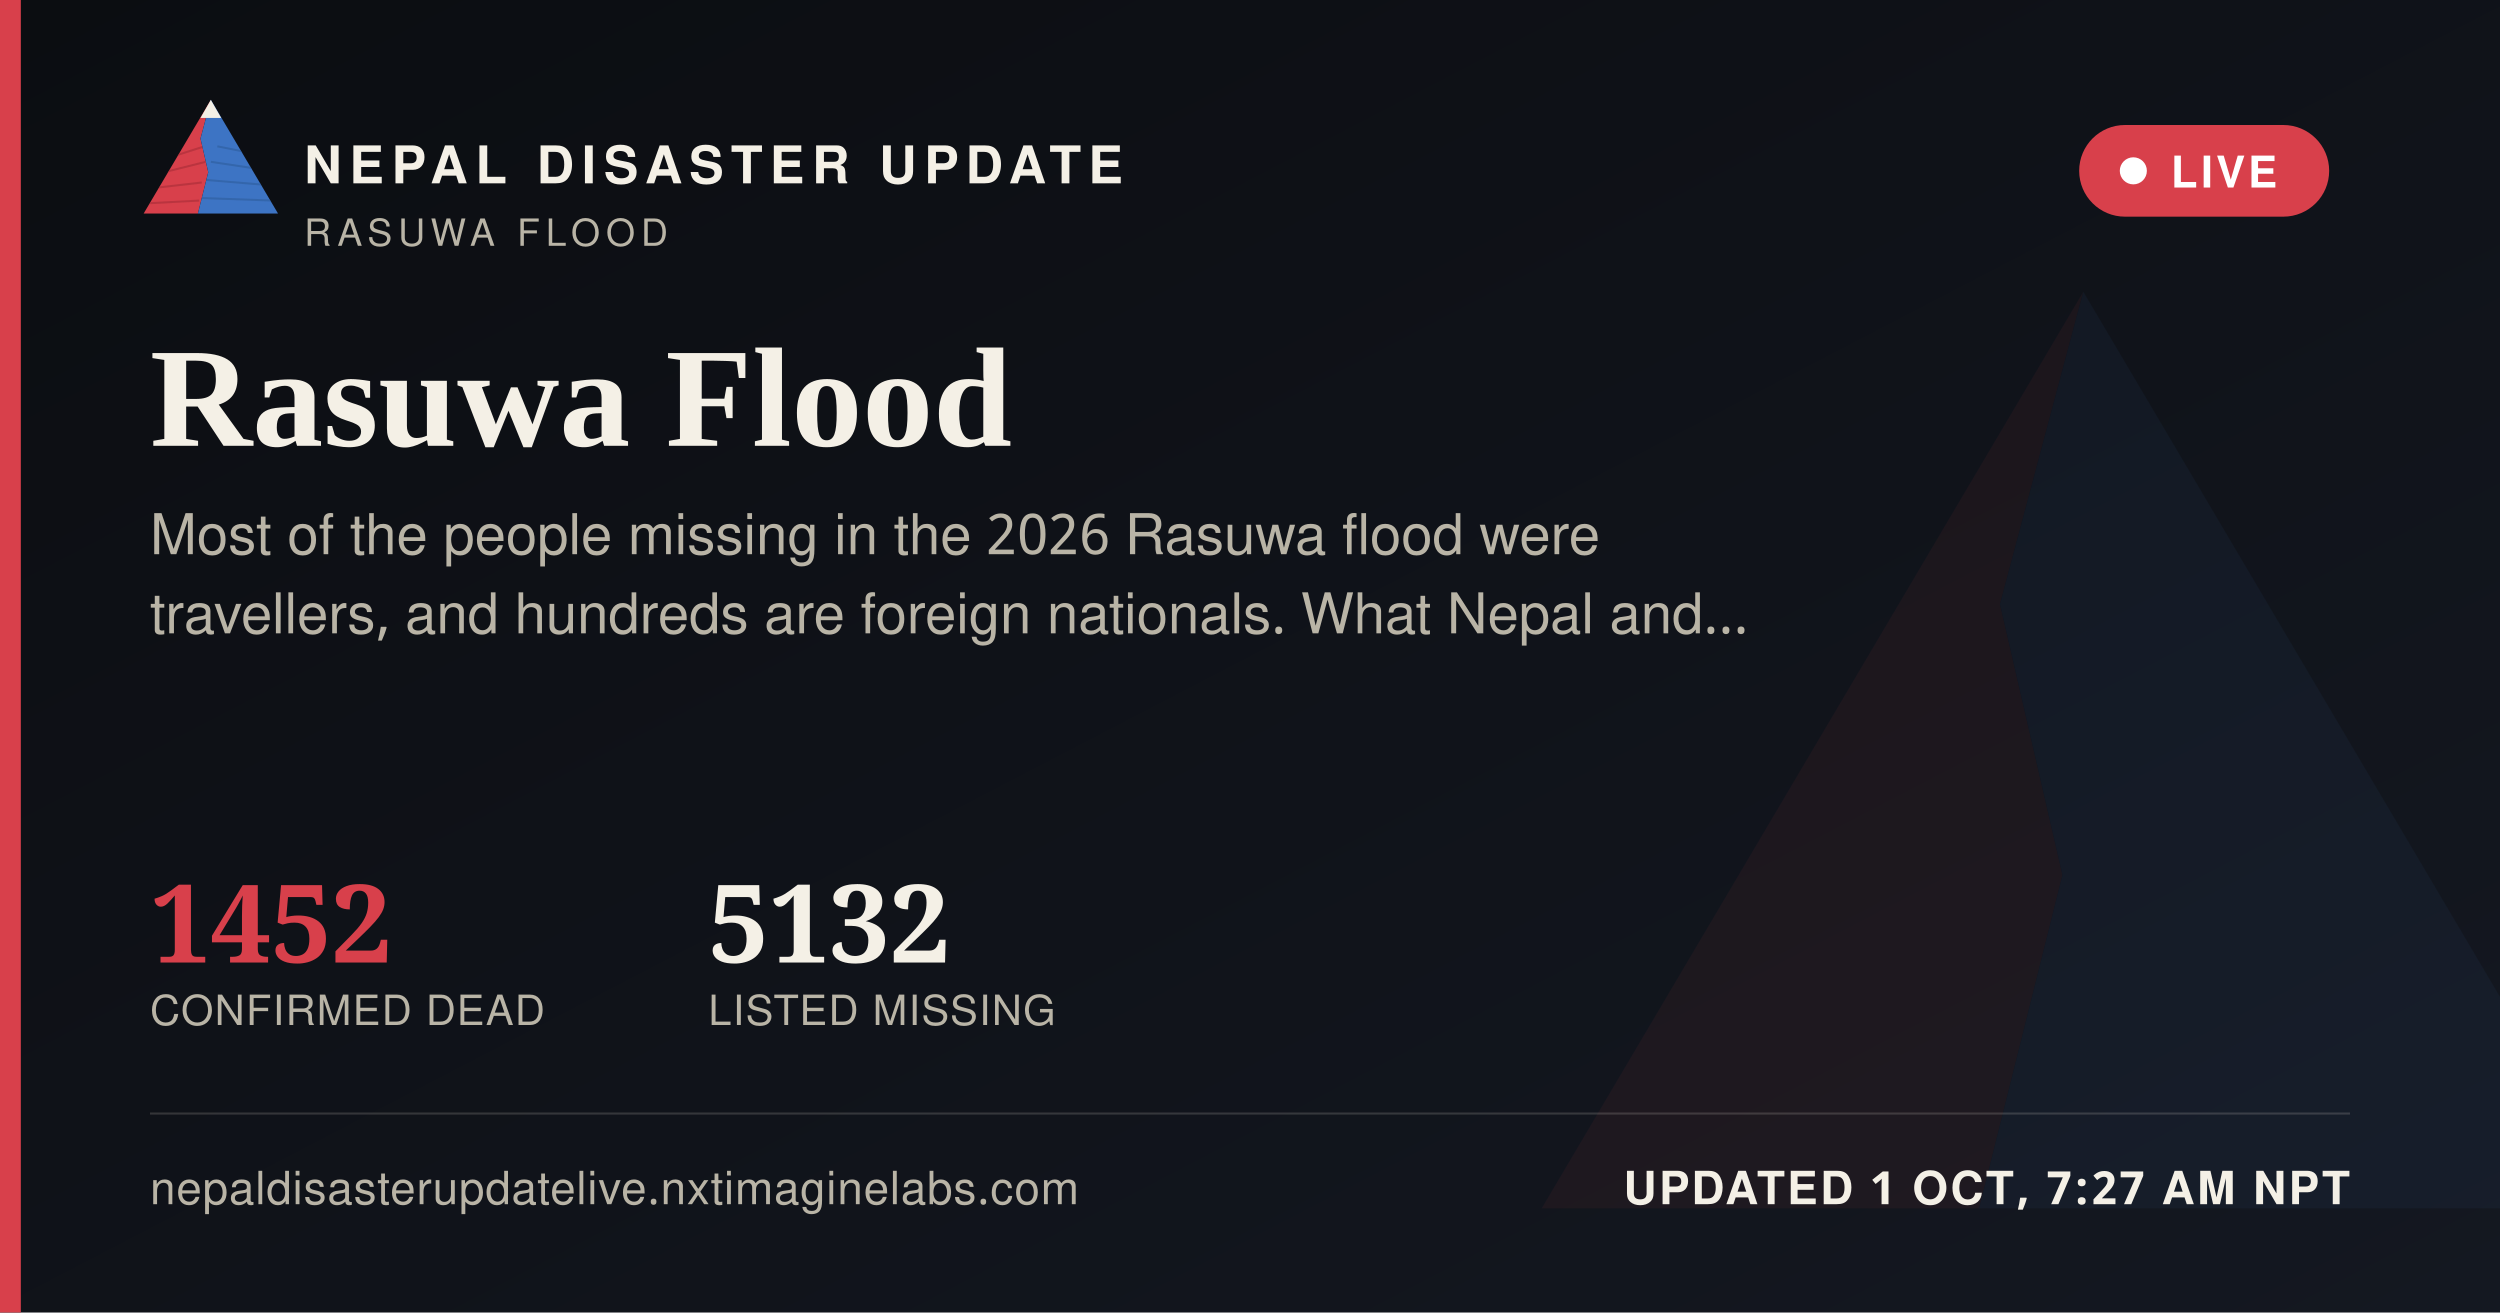
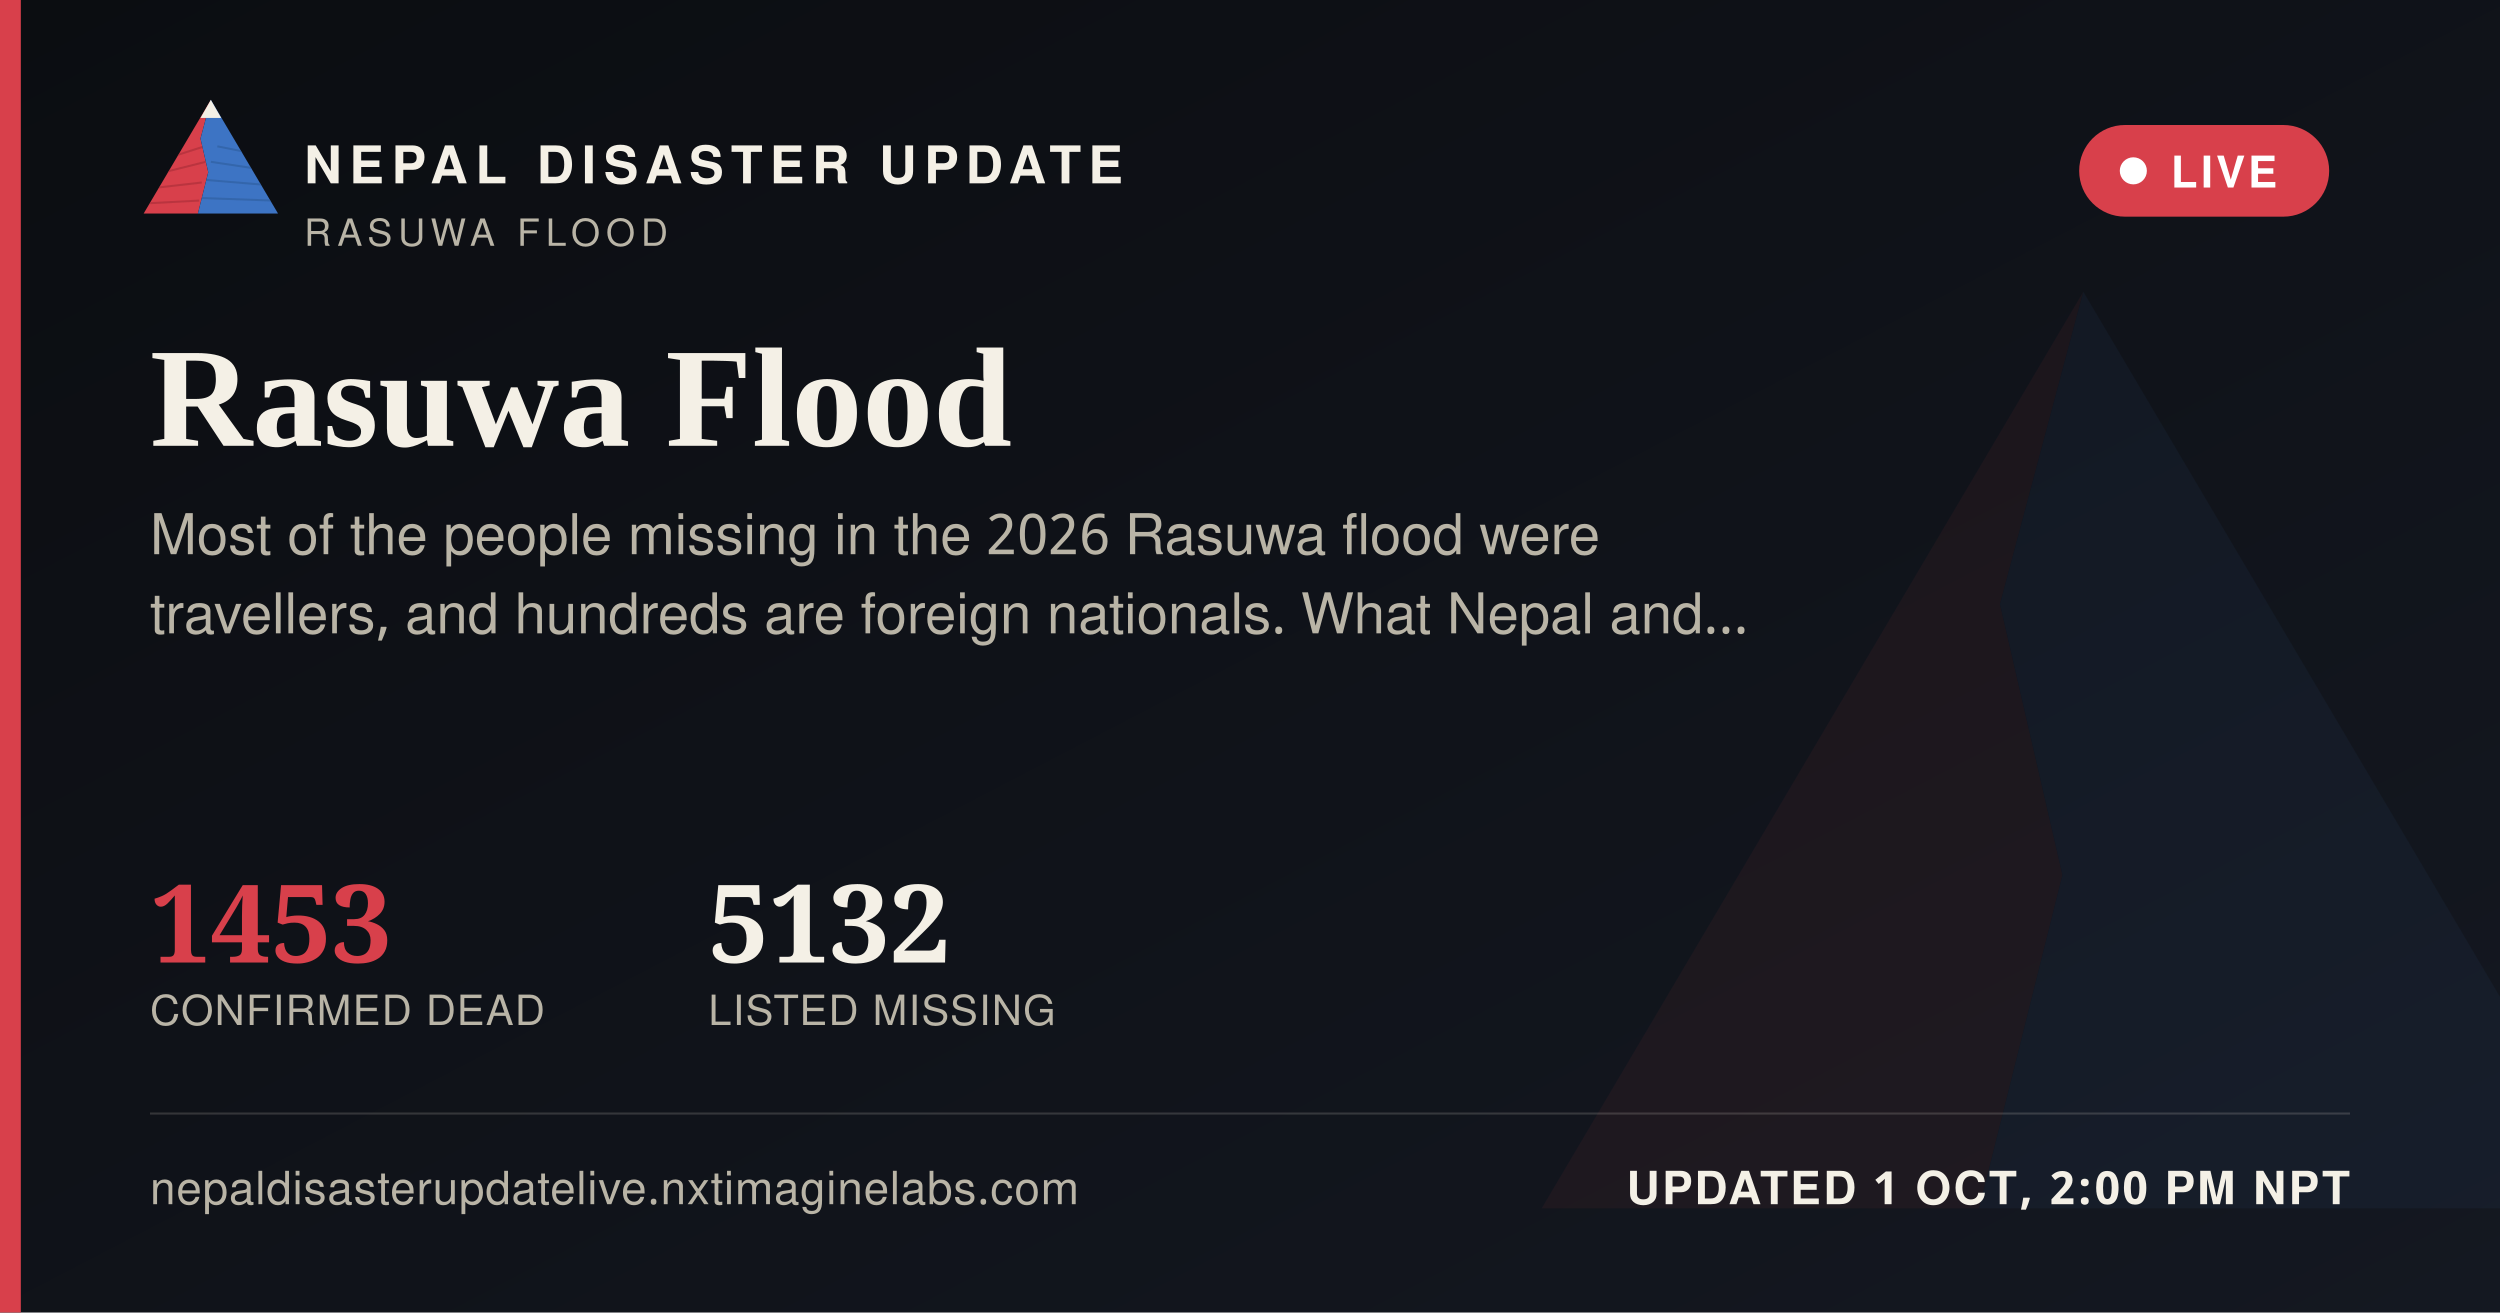
<svg xmlns="http://www.w3.org/2000/svg" width="1200" height="630" viewBox="0 0 1200 630">
  <defs>
    <linearGradient id="ogbg" x1="0" y1="0" x2="1" y2="1">
      <stop offset="0" stop-color="#0B0D11" />
      <stop offset="1" stop-color="#141821" />
    </linearGradient>
  </defs>
  <rect width="1200" height="630" fill="url(#ogbg)" />
  <g transform="translate(700,60) scale(5)" opacity="0.06">
    <polygon points="60,16 52,46 58,72 50,104 8,104" fill="#D8404B" />
    <polygon points="60,16 112,104 50,104 58,72 52,46" fill="#3D74C4" />
  </g>
  <rect x="0" y="0" width="10" height="630" fill="#D8404B" />
  <g transform="translate(64,38) scale(0.62)">
    <g>
      <defs>
        <clipPath id="ogLc">
          <polygon points="60,16 52,46 58,72 50,104 8,104" />
        </clipPath>
        <clipPath id="ogRc">
          <polygon points="60,16 112,104 50,104 58,72 52,46" />
        </clipPath>
      </defs>
      <polygon points="60,16 52,46 58,72 50,104 8,104" fill="#D8404B" />
      <g clip-path="url(#ogLc)" stroke="#A32A34" stroke-width="1.6" fill="none" opacity="0.55">
        <path d="M30,60 L55,52" />
        <path d="M24,72 L56,64" />
        <path d="M18,84 L53,80" />
        <path d="M13,96 L51,94" />
      </g>
      <polygon points="60,16 112,104 50,104 58,72 52,46" fill="#3D74C4" />
      <g clip-path="url(#ogRc)" stroke="#2A5793" stroke-width="1.6" fill="none" opacity="0.5">
        <path d="M65,52 L95,58" />
        <path d="M60,64 L100,70" />
        <path d="M56,78 L104,82" />
        <path d="M52,92 L108,94" />
      </g>
      <polygon points="60,16 52,30 68,30" fill="#F4F0E6" />
    </g>
  </g>
  <text x="146" y="88" font-family="'Public Sans', 'Noto Sans Devanagari', 'Helvetica Neue', Helvetica, Arial, sans-serif" font-size="25" font-weight="800" letter-spacing="3.6" fill="#F4F0E6">NEPAL DISASTER UPDATE</text>
  <text x="146" y="118" font-family="'Public Sans', 'Noto Sans Devanagari', 'Helvetica Neue', Helvetica, Arial, sans-serif" font-size="18" letter-spacing="2.8" fill="#B9B4A6">RASUWA FLOOD</text>
  <g>
    <rect x="998" y="60" width="120" height="44" rx="22" fill="#D8404B" stroke="none" />
    <circle cx="1024" cy="82" r="6.5" fill="#FFFFFF" />
    <text x="1042" y="90" font-family="'Public Sans', 'Noto Sans Devanagari', 'Helvetica Neue', Helvetica, Arial, sans-serif" font-size="21" font-weight="700" letter-spacing="1.6" fill="#FFFFFF">LIVE</text>
  </g>
  <text x="72" y="214" font-family="Newsreader, 'Noto Serif Devanagari', Georgia, 'Times New Roman', serif" font-size="68" font-weight="600" fill="#F4F0E6">Rasuwa Flood</text>
  <text x="72" y="266" font-family="'Public Sans', 'Noto Sans Devanagari', 'Helvetica Neue', Helvetica, Arial, sans-serif" font-size="27" fill="#B9B4A6">Most of the people missing in the 2026 Rasuwa flood were</text>
  <text x="72" y="304" font-family="'Public Sans', 'Noto Sans Devanagari', 'Helvetica Neue', Helvetica, Arial, sans-serif" font-size="27" fill="#B9B4A6">travellers, and hundreds are foreign nationals. What Nepal and…</text>
  <g transform="translate(72,462)">
-     <text x="0" y="0" font-family="Newsreader, 'Noto Serif Devanagari', Georgia, 'Times New Roman', serif" font-size="52" font-weight="600" fill="#D8404B">1452</text>
+     <text x="0" y="0" font-family="Newsreader, 'Noto Serif Devanagari', Georgia, 'Times New Roman', serif" font-size="52" font-weight="600" fill="#D8404B">1453</text>
    <text x="0" y="30" font-family="'Public Sans', 'Noto Sans Devanagari', 'Helvetica Neue', Helvetica, Arial, sans-serif" font-size="20" letter-spacing="0.6" fill="#B9B4A6">CONFIRMED DEAD</text>
    <text x="268" y="0" font-family="Newsreader, 'Noto Serif Devanagari', Georgia, 'Times New Roman', serif" font-size="52" font-weight="600" fill="#F4F0E6">5132</text>
    <text x="268" y="30" font-family="'Public Sans', 'Noto Sans Devanagari', 'Helvetica Neue', Helvetica, Arial, sans-serif" font-size="20" letter-spacing="0.6" fill="#B9B4A6">LISTED MISSING</text>
  </g>
  <rect x="72" y="534" width="1056" height="1" fill="rgba(244,240,230,0.16)" />
  <text x="72" y="578" font-family="'Public Sans', 'Noto Sans Devanagari', 'Helvetica Neue', Helvetica, Arial, sans-serif" font-size="22" fill="#B9B4A6" letter-spacing="0.4">nepaldisasterupdatelive.nxtimaginelabs.com</text>
-   <text x="1128" y="578" text-anchor="end" font-family="'Public Sans', 'Noto Sans Devanagari', 'Helvetica Neue', Helvetica, Arial, sans-serif" font-size="22" font-weight="700" letter-spacing="1.2" fill="#F4F0E6">UPDATED 1 OCT, 7:27 AM NPT</text>
+   <text x="1128" y="578" text-anchor="end" font-family="'Public Sans', 'Noto Sans Devanagari', 'Helvetica Neue', Helvetica, Arial, sans-serif" font-size="22" font-weight="700" letter-spacing="1.2" fill="#F4F0E6">UPDATED 1 OCT, 2:00 PM NPT</text>
</svg>
